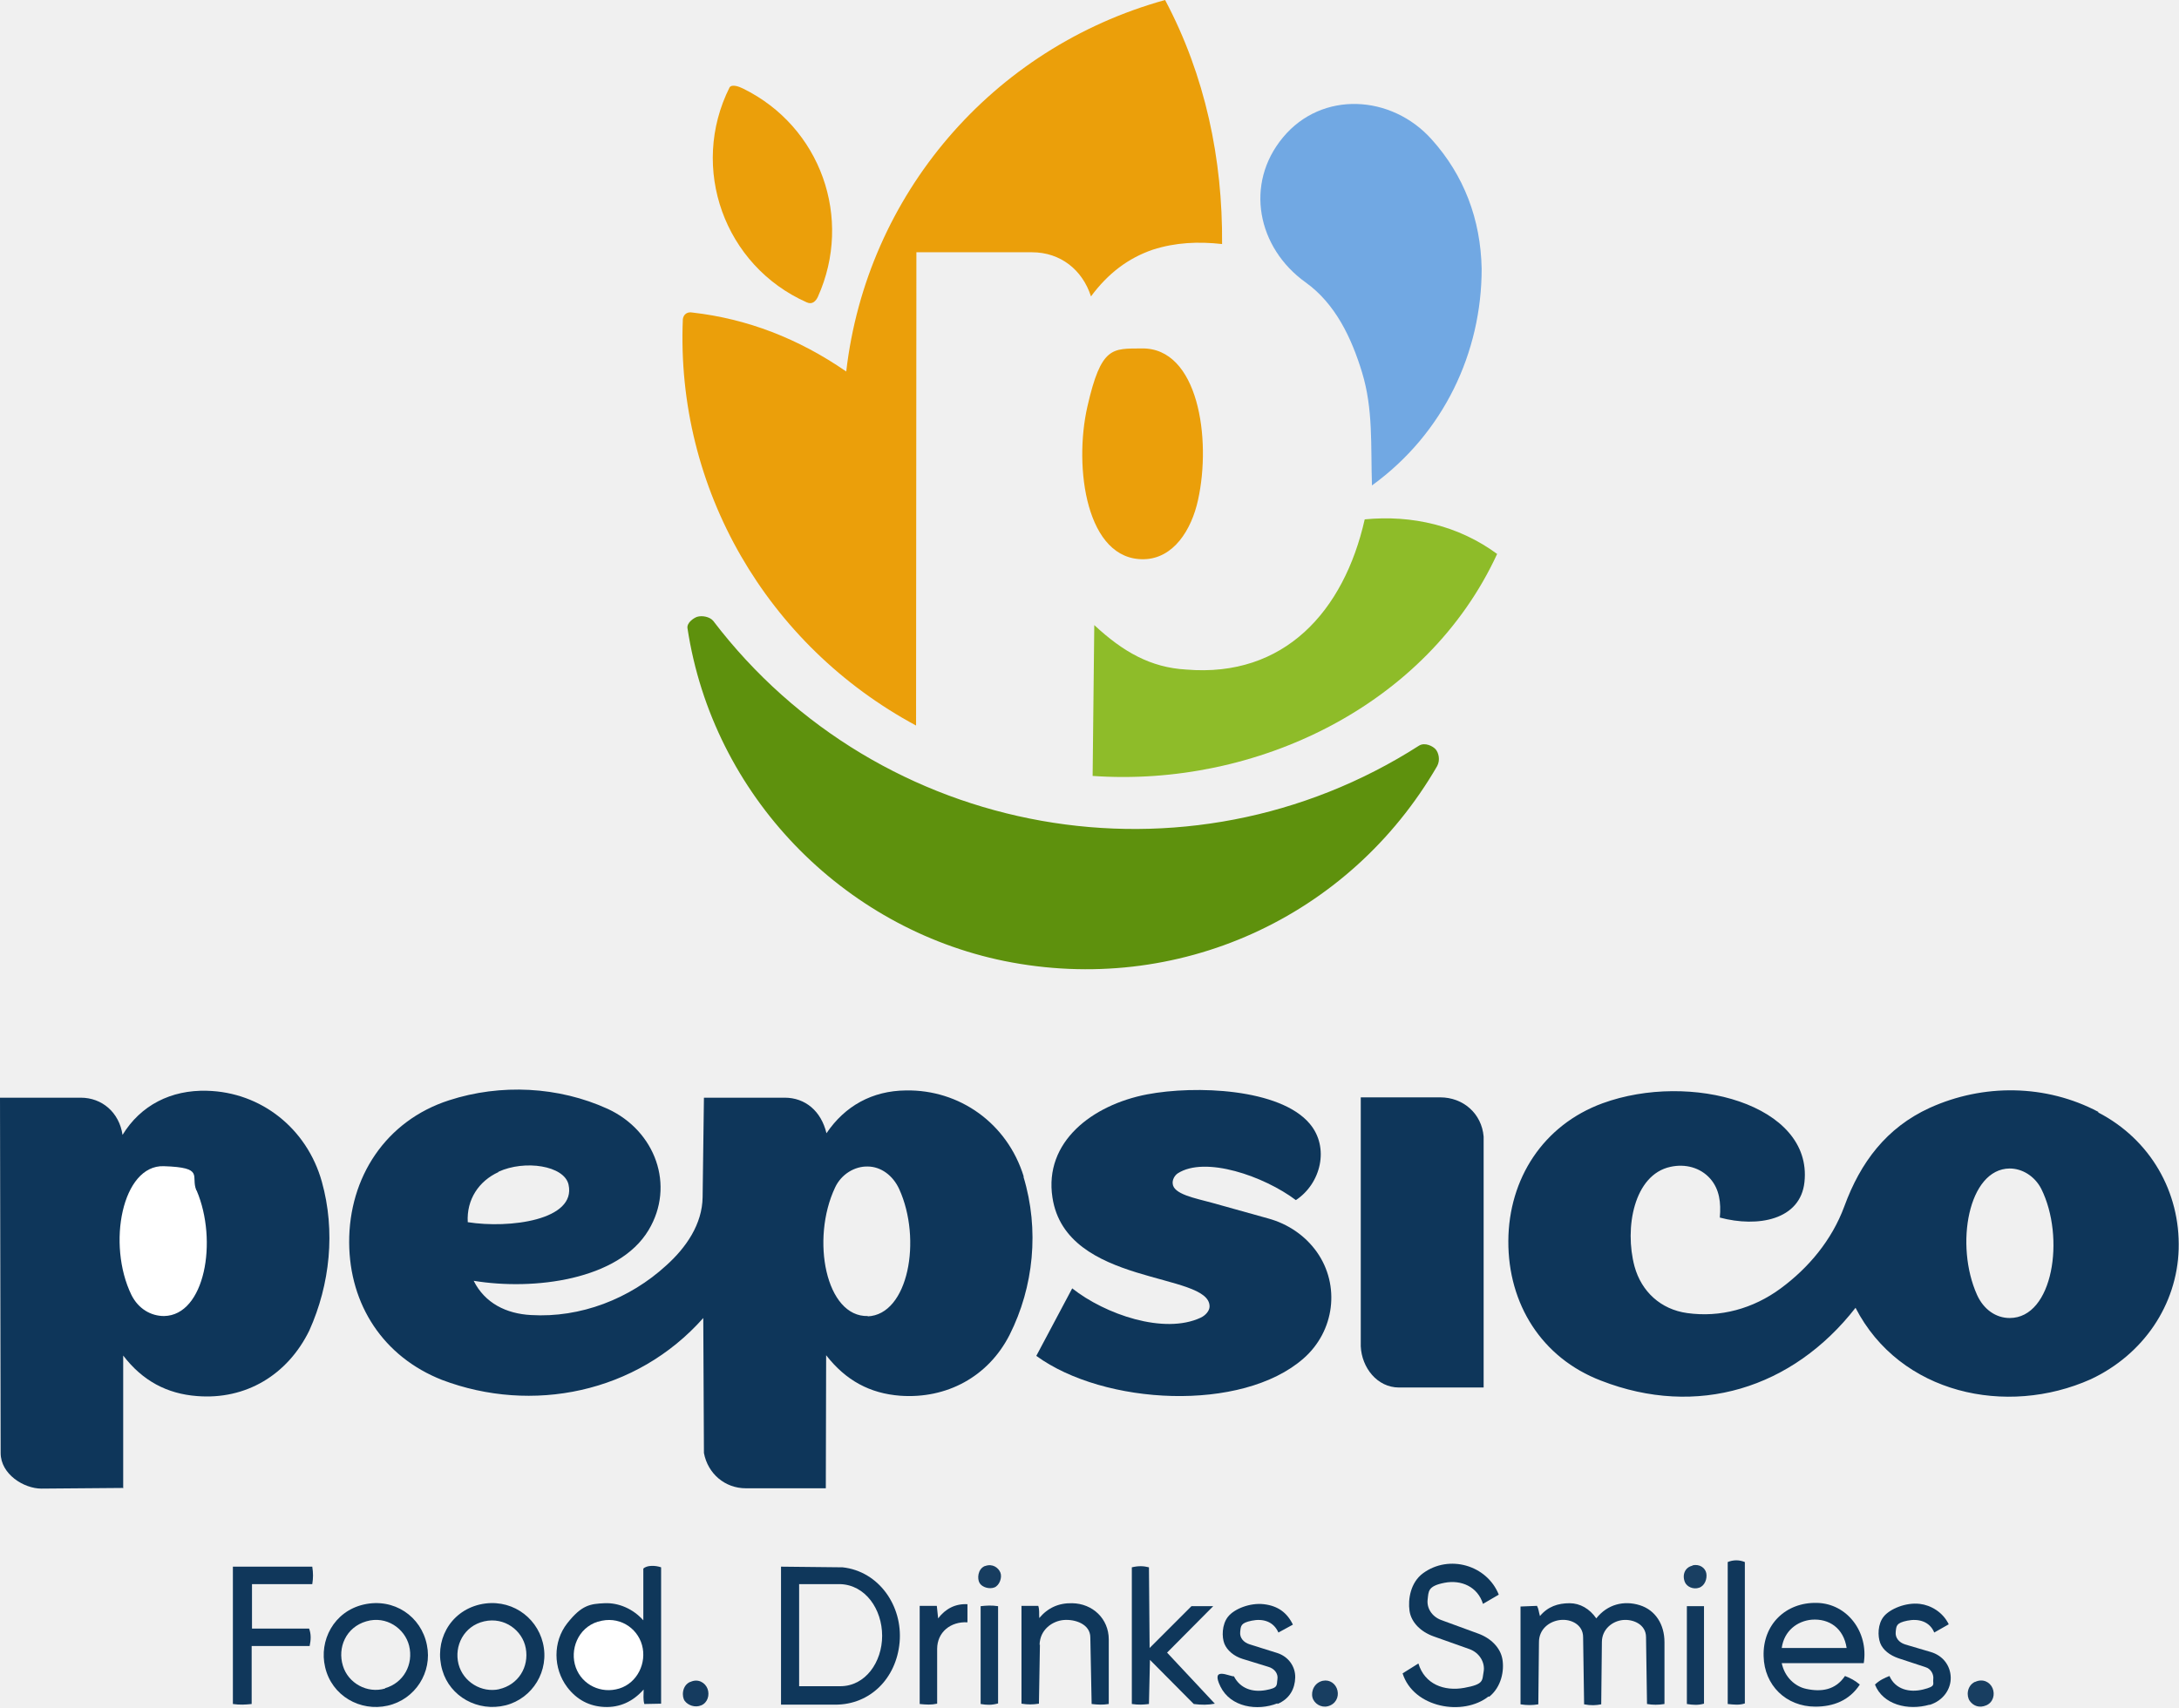
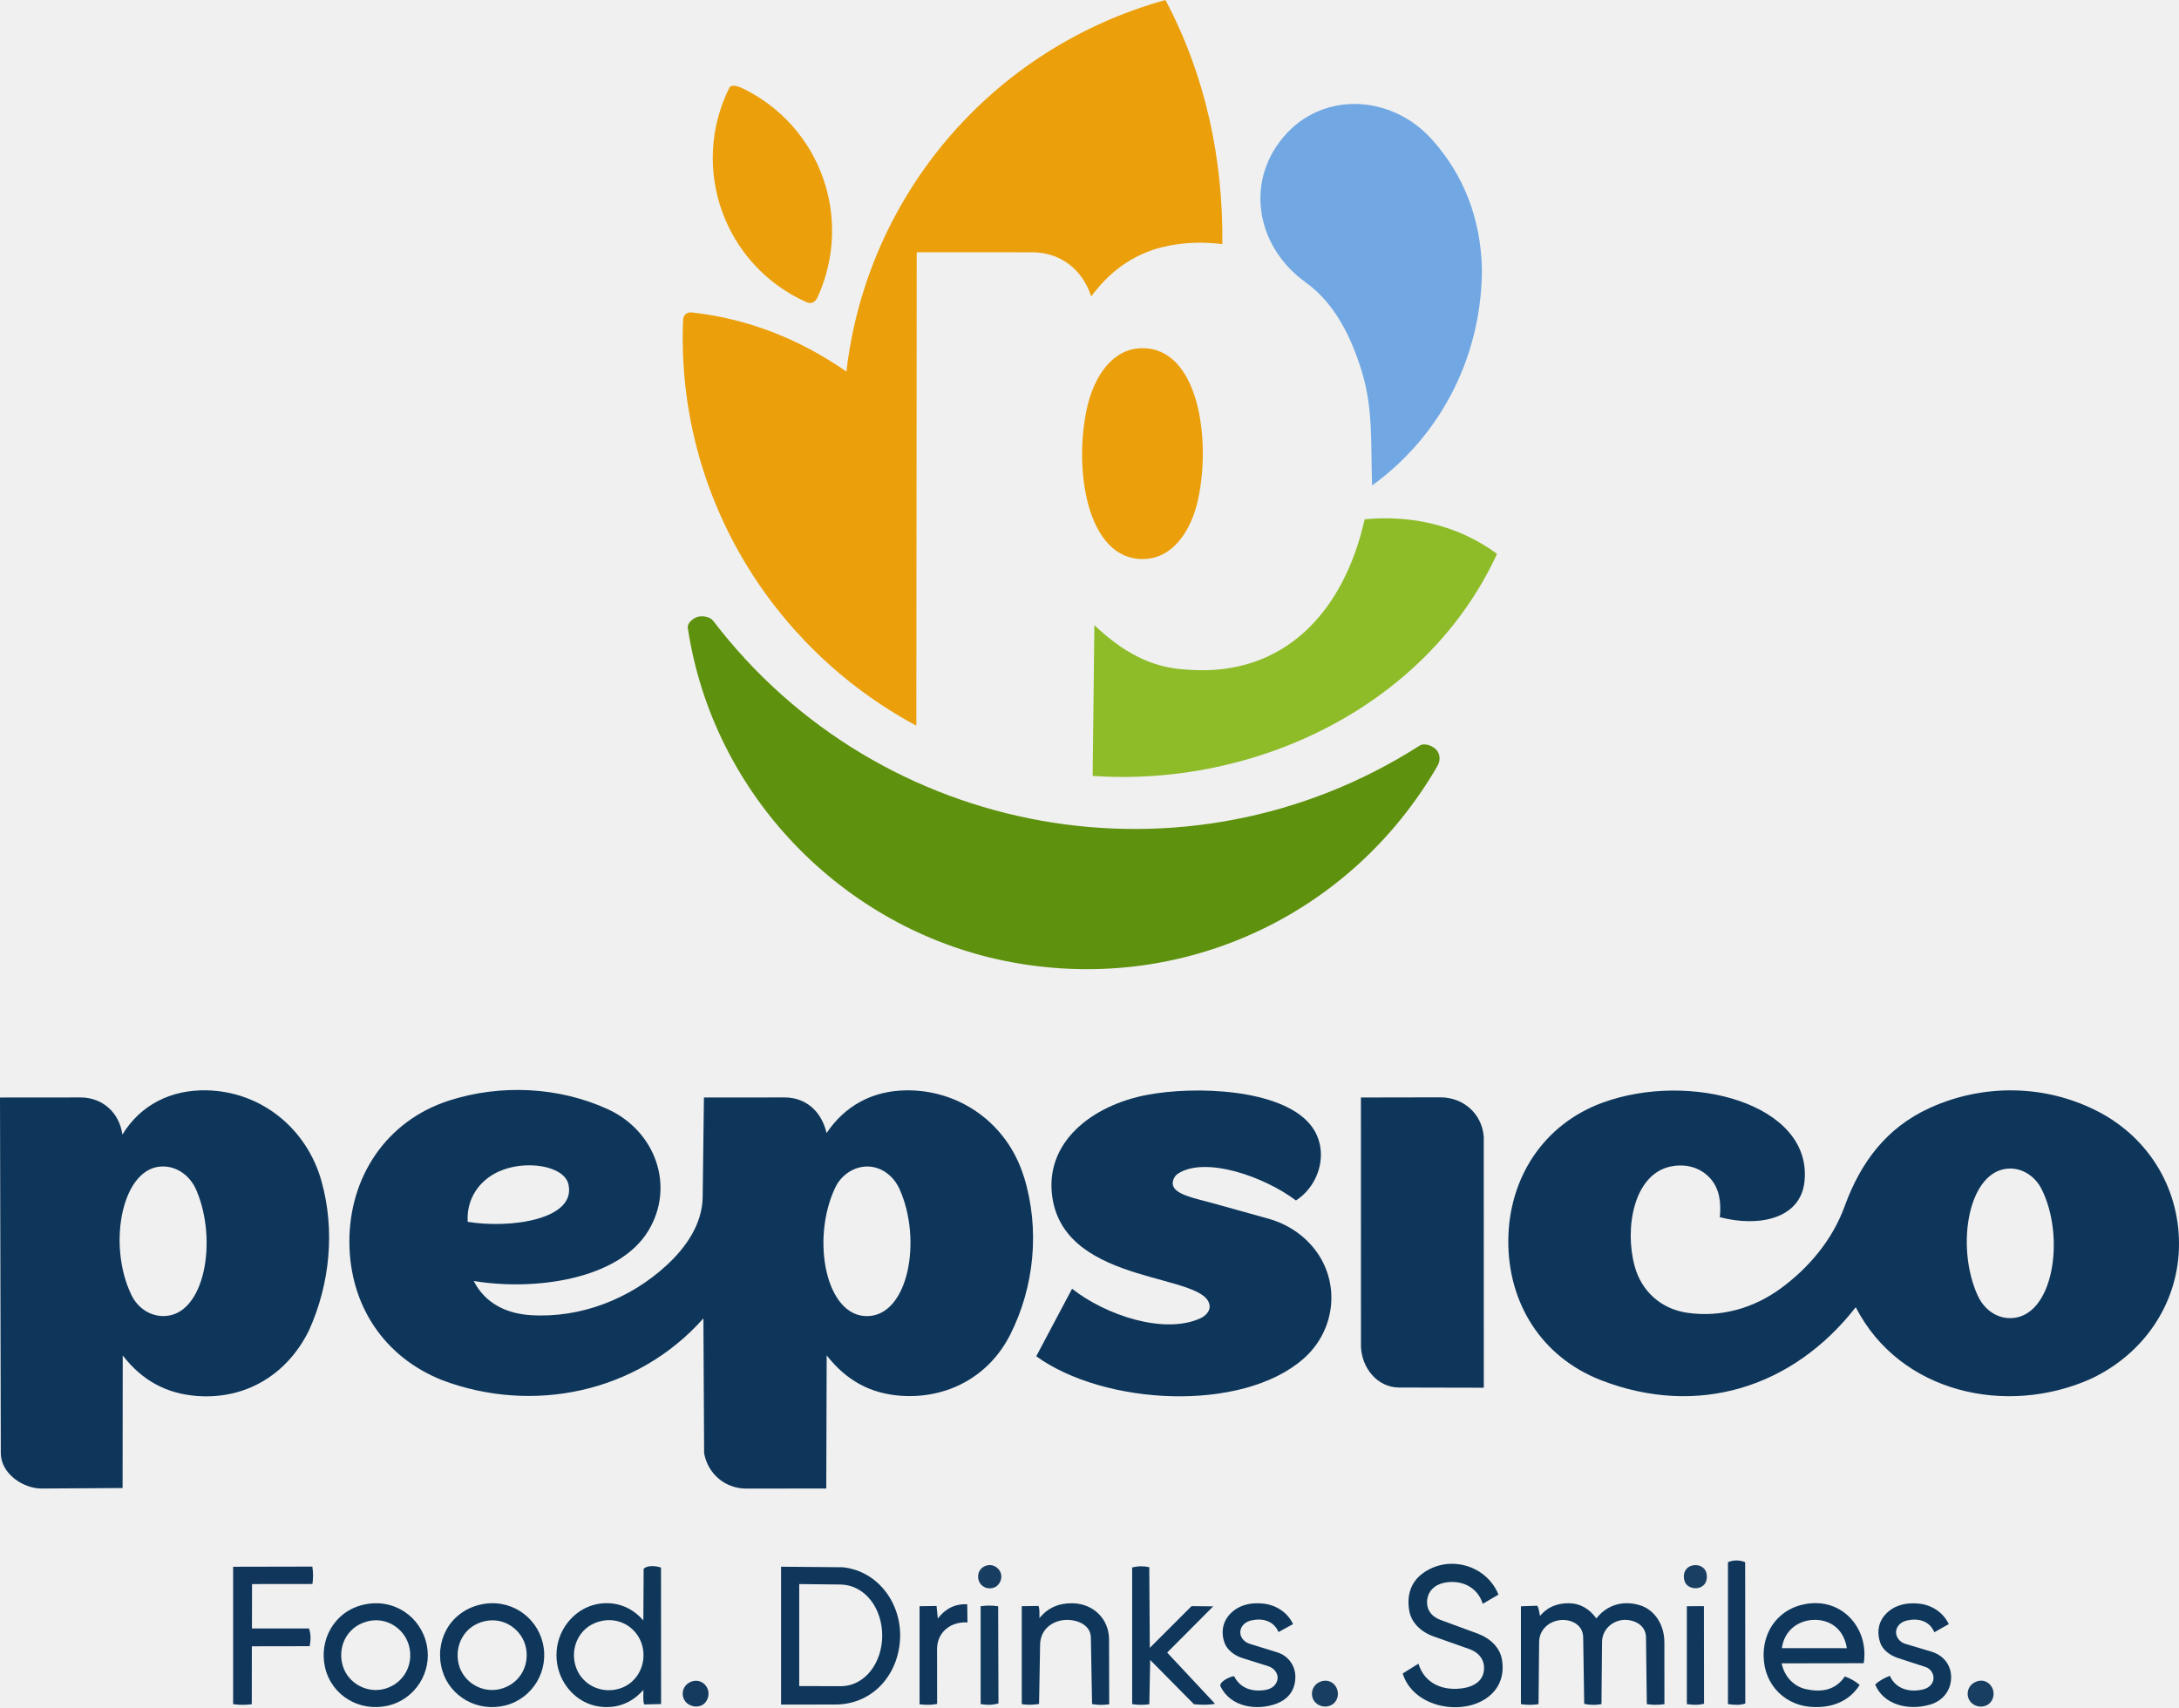
- <svg xmlns="http://www.w3.org/2000/svg" id="Camada_1" version="1.1" viewBox="0 0 661.5 518.4">
+ <svg xmlns="http://www.w3.org/2000/svg" id="Camada_1" data-name="Camada 1" viewBox="0 0 915.17 717.18">
  <defs>
    <style>
-       .st0 {
+       .cls-1 {
        fill: #8ebc29;
      }

-       .st1 {
+       .cls-2 {
        fill: #183e61;
      }

-       .st2 {
+       .cls-3 {
        fill: #11395c;
      }

-       .st3 {
+       .cls-4 {
        fill: #193f62;
      }

-       .st4 {
-         fill: #fff;
-       }
- 
-       .st5 {
+       .cls-5 {
        fill: #0f375a;
      }

-       .st6 {
+       .cls-6 {
        fill: #0e365a;
      }

-       .st7 {
+       .cls-7 {
        fill: #10375b;
      }

-       .st8 {
+       .cls-8 {
        fill: #71a8e3;
      }

-       .st9 {
+       .cls-9 {
        fill: #173d60;
      }

-       .st10 {
+       .cls-10 {
        fill: #0f375b;
      }

-       .st11 {
+       .cls-11 {
        fill: #11385c;
      }

-       .st12 {
+       .cls-12 {
        fill: #eb9f0a;
      }

-       .st13 {
+       .cls-13 {
        fill: #153b5f;
      }

-       .st14 {
+       .cls-14 {
        fill: #5e910d;
      }
    </style>
  </defs>
-   <path class="st12" d="M313.3,76.6h-35.1s-.1,143.7-.1,143.7c-45.2-24.3-73-71.9-70.8-123.4.2-1.5,1.4-2.3,2.9-2,16.7,1.9,32.2,7.9,46.7,17.9,6.2-53.6,44.2-98.2,96.8-112.8,12.2,23,17.5,48.3,17.3,74.1-7.2-.8-14.1-.5-21,1.7-7.6,2.6-13.7,7.3-18.8,14.2-2.6-8.1-9.3-13.4-17.9-13.4Z" />
-   <path class="st14" d="M430.8,226.4c1.8-1.1,4.3.2,5.1,1.2s1.4,3.1.4,5c-26.7,46.1-78.9,69.8-131.4,59.2-49-10-88.5-50.2-96.2-101.1-.2-1.6,1.8-3,2.9-3.4,1.6-.5,3.9,0,4.9,1.2,50.5,66.3,143.9,83,214.3,37.9Z" />
-   <path class="st6" d="M37.2,451.8l-24.6.2c-5.4,0-12.4-4.4-12.4-10.8l-.2-107.9h24.5c6.5,0,11.7,4.5,12.7,11.3,5.5-9,14.7-13.7,25.6-13.4,16.5.4,30.4,11.5,34.9,27.6,4.2,15,2.5,31.2-3.8,45.2-6.6,13.5-19.3,21.1-34.1,19.9-9.1-.7-16.5-4.6-22.4-12.3v40.3Z" />
-   <path class="st6" d="M395.7,412.5c-18.7,16.4-60.5,14.2-81.1-.8l10.9-20.5c10,7.9,27.9,14.1,39,8.9,1.5-.7,2.7-2.1,2.7-3.4.1-10.6-43.6-6-47.7-33.1-2.6-16.9,12.1-28.1,28.7-31.3,14.7-2.8,40.4-1.8,49.4,8.9,6.1,7.2,3.4,18.2-4.2,23.2-9.7-7.3-27.6-13.5-35.9-8.1-1,.7-1.6,2-1.5,3,.1,3.3,6.8,4.5,11.9,5.9l17.2,4.8c5.8,1.6,11.1,5.1,14.7,10.2,7.1,10.1,5.4,24-4.1,32.3Z" />
-   <path class="st8" d="M416.5,147.4c-.4-12.2.4-23.1-3-34.3-3.2-10.5-8.1-20.9-17.2-27.4-14.5-10.4-18.6-29.8-6.8-44,11.8-14.2,32.9-13,45.1.6,9.8,10.9,14.9,24.2,15.2,39.3,0,25.4-11.5,50-33.3,65.8Z" />
-   <path class="st0" d="M332.2,189.8c8.7,8.1,17.1,12.9,27.9,13.5,29.8,2.5,47.9-17.7,54.2-45.6,14.4-1.4,28.5,1.9,40.2,10.5-21.3,46.2-73.3,70.9-122.8,67.4l.5-45.8Z" />
-   <path class="st6" d="M450.4,421.3h-25.7c-6.6,0-11.3-6-11.6-12.5v-75.6s24.1,0,24.1,0c7,0,12.6,4.9,13.2,11.9v76.2Z" />
-   <path class="st12" d="M363.7,151.8c-2,9.2-7.5,17.8-16.4,18-17.5.4-21.4-27.8-17.2-46.3s7.6-17.6,16.5-17.7c17.2-.3,21.2,27.5,17.1,46Z" />
-   <path class="st12" d="M225.6,26.9c23.6,11.6,33.4,39.4,22.7,63.2-.6,1.3-1.7,2.5-3.4,1.7-25-11.1-35.7-40.8-23.4-65.3.8-1,2.9-.2,4.1.4Z" />
-   <path class="st10" d="M480.9,517.3l-.3-20.2c0-3.8-3.7-5.6-7-5.2s-6.4,2.8-6.4,6.7l-.2,18.9c-1.8.3-3.5.3-5.4,0v-29.7s5-.2,5-.2c.5.9.5,1.7.9,3.1,2.4-2.9,5.5-3.9,9-3.9,3.2,0,6.1,1.7,8.1,4.6,3.4-4.3,8.4-5.5,13.2-4s7.5,5.9,7.5,11.2v18.8c-1.8.3-3.6.3-5.3,0l-.3-20.3c0-3.8-3.8-5.5-7-5.2s-6.4,2.8-6.4,6.7l-.2,18.9c-1.6.3-3.1.4-5.2,0Z" />
-   <path class="st5" d="M195.3,513.1c-3.2,3.6-7.2,5.4-11.8,5.2s-8.4-2.2-11.3-6c-4.3-5.7-4.4-13.8,0-19.4s7-5.9,11.3-6.1,8.7,1.7,11.8,5.2v-15.7c1.1-1.1,3.7-1,5.4-.4v41.4s-5.1.1-5.1.1c-.4-1.5-.2-2.6-.2-4.4Z" />
-   <path class="st5" d="M451.9,515.1c-7.7,6.1-22.8,3.5-26.1-7l4.8-3c1.9,6.3,7.8,8.5,13.9,7.4s5.4-2.2,5.9-4.9-1.2-5.8-4.4-6.9l-10.7-3.8c-4-1.4-6.9-4.3-7.4-7.8s.3-8.6,4.1-11.4c7.9-5.8,19.4-2.5,23,6.5l-4.8,2.8c-1.6-5.2-6.6-7.4-11.7-6.4s-4.8,2.6-5.1,5.1,1.2,5.1,4.1,6.2l11.2,4.1c3.9,1.4,6.8,4.3,7.4,7.8s-.3,8.4-4,11.4Z" />
-   <path class="st7" d="M93.8,494.4c.7,1.8.6,3.5.2,5.4h-17.6s0,17.6,0,17.6c-1.9.2-3.6.3-5.7,0v-41.7s24.1,0,24.1,0c.3,2,.3,3.4,0,5.3h-18.3s0,13.5,0,13.5h17.3Z" />
-   <path class="st10" d="M354.3,501.8l14.5,15.5c-2,.4-4.1.4-6.4.1l-13.3-13.4-.3,13.4c-1.7.2-3.1.3-5.2,0v-41.5c2.1-.5,3.6-.4,5.2,0l.2,24.5,12.7-12.7h6.6c0,0-14,14.1-14,14.1Z" />
-   <path class="st10" d="M315.7,499.4l-.3,17.9c-1.9.3-3.4.3-5.3,0v-29.7s5.1,0,5.1,0c.4,1.3.2,2.2.3,3.7,2.6-3.1,5.9-4.6,10-4.5,6.2.1,11.1,4.7,11.1,11v19.6c-1.9.3-3.4.2-5.2,0l-.4-20.2c0-4.1-4.7-5.6-8.1-5.3s-7.2,2.9-7.3,7.5Z" />
-   <path class="st10" d="M387.8,517.2c-6.1,2.4-14.2,1.2-17.3-5.1s2.8-3,4.1-3.1c1.9,3.7,5.6,4.9,9.6,4.2s3.3-1.5,3.6-3.3-1-3.3-2.8-3.8l-7.8-2.4c-2.6-.8-4.7-2.6-5.5-4.6s-.8-5.8,1.1-8.2,6.7-4.3,10.9-3.8,7,2.5,8.8,6.2l-4.4,2.4c-1.5-3.4-4.7-4.3-8.1-3.6s-3.3,1.6-3.5,3.4,1,3.2,2.9,3.8l8.3,2.6c3.5,1.1,5.6,4.2,5.5,7.5s-1.6,6.4-5.4,8Z" />
-   <path class="st10" d="M585.8,517.6c-6.6,1.9-14.2,0-16.6-6.1,1.5-1.4,2.9-2,4.4-2.6,1.8,4.1,6.1,5.1,10.2,4.1s2.9-1.6,3.1-3.1-.7-3.2-2.4-3.7l-8.2-2.7c-2.6-.9-4.7-2.5-5.5-4.6s-.8-5.8,1.1-8.1,6.7-4.3,10.9-3.8c3.4.4,7,2.5,8.8,6.2l-4.4,2.5c-1.4-3.4-4.8-4.3-8.2-3.6s-3.3,1.6-3.5,3.4,1,3.2,2.8,3.8l7.8,2.3c3.8,1.1,6,4.2,6.1,7.7s-2.2,7.1-6.5,8.4Z" />
-   <path class="st7" d="M529.8,517.2c-1.8.6-3.3.4-5.3.2v-43.1c1.7-.7,3.5-.7,5.2,0v42.9Z" />
-   <path class="st7" d="M284.5,517.3c-1.8.4-3.3.3-5.3.1v-29.8s5.2,0,5.2,0l.4,3.8c2.2-2.9,5.2-4.5,8.9-4.3v5.5c-5-.3-9.2,2.9-9.2,8.1v16.6Z" />
-   <path class="st2" d="M303.1,517.2c-2.1.6-3.6.5-5.4.2v-29.7c1.8-.2,3.3-.3,5.3,0v29.5Z" />
-   <path class="st11" d="M517.3,517.3c-1.8.5-3.3.4-5.2.1v-29.7s5.2,0,5.2,0v29.6Z" />
-   <path class="st1" d="M400.8,510.6c2.1-.9,4.2.1,5,2s.2,4.2-1.9,5.2-4.3,0-5.2-1.7-.2-4.5,2.1-5.5Z" />
-   <path class="st1" d="M599.6,510.7c2.3-1.1,4.5,0,5.3,1.9s.2,4.3-1.9,5.2-3.9.2-5-1.3-.9-4.6,1.5-5.8Z" />
-   <path class="st13" d="M209.6,510.7c2.3-1.1,4.5.2,5.2,2.1s0,4.2-1.9,5-4,0-5-1.3-.9-4.7,1.6-5.8Z" />
-   <path class="st9" d="M299.1,475.5c2.2-.8,4,.5,4.6,2s-.3,3.9-1.8,4.5-3.7,0-4.5-1.3-.6-4.3,1.6-5.2Z" />
-   <path class="st3" d="M513.8,475.3c2.2-.5,3.9.8,4.2,2.4s-.4,3.8-2.2,4.4-3.7-.3-4.3-1.7c-.9-2.2,0-4.5,2.3-5Z" />
-   <path class="st6" d="M310.8,357.3c-5-16.3-19.6-26.5-35.8-26.2-10.2.1-18.5,4.7-24.1,13-1.6-6.7-6.4-10.8-12.7-10.8h-24.5s-.4,30.2-.4,30.2c-.1,8.2-5,15.3-11,20.7-11.1,10.2-26.1,16-41.1,15.1-7.5-.4-14-3.6-17.4-10.4,18.2,3,44-.2,53.1-15.4,8.1-13.5,2.1-30.1-12.4-36.8-14.9-6.8-32.5-7.7-48.2-2.6-19.2,6.2-30.4,23.4-30.3,43.2.1,18.9,10.4,34.7,28.2,41.7,27.2,10.3,59,4.1,79.3-18.8l.2,41c1.2,6.3,6.4,10.7,12.7,10.7h24.3s.1-40.4.1-40.4c6,7.7,13.3,11.6,22.5,12.3,14,1,26.7-5.7,33.2-18.5,7.3-14.5,9.1-31.9,4.2-48ZM151.3,355.8c8-3.7,20-1.9,21.3,3.9,2.4,10.8-18,13.4-30.6,11.4-.4-6.9,3.4-12.5,9.3-15.2ZM263.5,399.6c-12.8.4-17.4-23.3-10-39,1.9-4.1,6-6.5,9.9-6.4,4,0,7.7,2.7,9.6,6.9,6.9,15.2,2.8,38.1-9.6,38.6Z" />
-   <path class="st6" d="M637,337.6c-15.9-8.4-34.9-8.6-51.2-1.2-13.1,6-21,16.5-25.9,29.9-3.8,10.3-10.9,18.7-19.3,24.9-8.4,6.2-18.4,8.9-28.4,7.5-8-1.1-13.9-6.5-16-14.2-3.1-11.6-.2-27.8,10.9-30.2,4.5-1,9.1.2,12.1,3.6,2.8,3.2,3.3,7.3,2.9,11.8,11.6,3.1,24.5.7,25.7-10.8,2.5-23.6-34.7-33.6-61.3-23.9-18,6.6-28.5,22.9-28.6,41.8-.1,19.1,10.1,35.5,28.1,42.4,29.2,11.4,58.2,2.4,77.3-22.1,13.5,26.2,45.9,33.1,71.4,21.7,16-7.5,26.2-22.6,26.7-39.5.5-17.4-8.6-33.3-24.4-41.5ZM610.1,400.2c-4.2,0-7.9-2.6-9.9-7-6.8-15.1-2.7-38.3,9.9-38.4,3.8,0,7.6,2.3,9.6,6.2,7.3,14.7,3.6,39.2-9.6,39.2Z" />
-   <path class="st4" d="M59.7,361.5c6.5,15.3,2.5,37.9-9.9,38.1-4,0-7.8-2.2-9.9-6.4-7.5-15.4-2.8-39.5,9.8-39.1s8.1,3,9.9,7.3Z" />
-   <path class="st10" d="M255.8,475.9l-18.7-.2v41.9s16.5,0,16.5,0c10.6,0,18.5-8,19.5-18.9,1-11.1-6.3-21.6-17.3-22.8ZM255.1,512h-12.5s0-31,0-31h12.4c7.7.2,12.8,7.6,12.8,15.7,0,8-5.1,15.3-12.7,15.3Z" />
-   <path class="st4" d="M181.6,492.4c6.1-1.9,11.8,1.7,13.3,7.1s-1.4,11.5-6.9,13.2-11.3-1.1-13.2-6.4.6-12,6.7-13.9Z" />
-   <path class="st10" d="M551.5,486.7c-9.3-.2-16.4,6.5-16.1,16.2.2,8.8,6.8,15.3,15.7,15.3,5.4,0,10.3-1.8,13.5-6.7-1.4-1.2-2.9-2-4.5-2.6-2.9,4.3-7.2,4.9-11.8,3.9-3.3-.7-6.5-3.5-7.4-7.8h24.9c1.5-9.4-5-18.1-14.2-18.3ZM540.9,500.4c.7-5.2,4.7-8.2,9.1-8.6,5.3-.4,9.7,2.6,10.6,8.6h-19.7Z" />
-   <path class="st10" d="M164.8,498.8c-2-8.1-10.1-13.7-19.2-11.6-9.2,2.2-13.9,11.3-11.3,20,2.3,7.9,10.7,12.7,19.2,10.6,8.2-2.1,13.4-10.5,11.3-19ZM151.6,512.9c-5.4,1.2-11-2.2-12.4-7.6-1.4-5.5,1.6-11.6,7.8-13,6.2-1.4,11.6,2.8,12.6,8.1,1.1,5.8-2.3,11.2-8.1,12.5Z" />
-   <path class="st10" d="M129.6,499.5c-1.7-8.7-10-14.4-19.2-12.3-9.1,2.1-13.6,11-11.7,19,2,8.7,10.6,13.6,19,11.7,8.4-1.9,13.6-10.2,11.9-18.4ZM116.9,512.7c-5.4,1.6-11.2-1.6-12.8-6.9-1.7-5.5.9-11.7,7.1-13.5,6.1-1.8,11.7,2.2,13,7.4,1.4,5.7-1.7,11.3-7.3,12.9Z" />
+   <path class="cls-12" d="M433.51,105.98l-48.5-.02-.15,198.88c-62.51-33.6-101.01-99.54-97.95-170.75.29-2.13,1.87-3.12,3.96-2.8,23.15,2.63,44.55,10.91,64.62,24.79C364.12,81.87,416.72,20.22,489.48,0c16.84,31.76,24.27,66.81,23.9,102.52-10.01-1.17-19.56-.63-29.05,2.39-10.54,3.6-18.98,10.06-26.03,19.63-3.59-11.2-12.81-18.56-24.79-18.57Z" />
+   <path class="cls-14" d="M596.09,313.3c2.42-1.55,5.95.31,7.12,1.61,1.53,1.69,1.98,4.31.5,6.87-36.87,63.73-109.09,96.63-181.75,81.85-67.79-13.8-122.49-69.49-133.08-139.81-.33-2.22,2.43-4.17,3.95-4.64,2.23-.69,5.38-.12,6.72,1.63,69.93,91.66,199.09,114.77,296.54,52.5Z" />
+   <path class="cls-6" d="M547.43,570.79c-25.92,22.72-83.66,19.58-112.21-1.05l15.05-28.37c13.86,10.98,38.65,19.48,54.03,12.35,2.07-.96,3.73-2.89,3.75-4.68.16-14.67-60.28-8.27-66.04-45.86-3.57-23.32,16.68-38.9,39.77-43.25,20.35-3.83,55.9-2.54,68.37,12.3,8.38,9.98,4.72,25.21-5.86,32.06-13.37-10.11-38.24-18.74-49.63-11.21-1.42.94-2.17,2.81-2.13,4.11.15,4.58,9.46,6.19,16.42,8.13l23.81,6.63c8.04,2.24,15.4,7.11,20.37,14.14,9.84,13.95,7.46,33.16-5.69,44.69Z" />
+   <path class="cls-8" d="M576.28,203.94c-.6-16.87.49-31.92-4.19-47.42-4.39-14.5-11.22-28.93-23.76-37.93-20.13-14.44-25.79-41.29-9.41-60.89s45.45-18.03,62.39.78c13.54,15.03,20.58,33.48,21.09,54.36.03,35.08-15.89,69.17-46.12,91.1Z" />
+   <path class="cls-1" d="M459.63,262.62c11.97,11.26,23.64,17.84,38.55,18.65,41.25,3.43,66.32-24.51,74.97-63.14,19.91-1.87,39.4,2.59,55.6,14.53-29.47,63.94-101.37,98.08-169.84,93.28l.72-63.32Z" />
+   <path class="cls-6" d="M623.19,582.95l-35.59-.08c-9.12-.02-15.7-8.24-16-17.22l-.02-104.62,33.33-.06c9.63-.02,17.45,6.75,18.26,16.5l.02,105.49Z" />
+   <path class="cls-12" d="M503.15,209.98c-2.81,12.79-10.44,24.57-22.75,24.85-24.17.56-29.65-38.53-23.73-64.03,2.95-12.73,10.55-24.3,22.76-24.53,23.86-.45,29.35,38.03,23.72,63.71Z" />
+   <path class="cls-12" d="M312.11,37.21c32.7,16.05,46.18,54.52,31.38,87.41-.82,1.83-2.32,3.39-4.66,2.36-34.65-15.4-49.38-56.39-32.42-90.3,1.1-1.42,3.97-.31,5.7.54Z" />
+   <path class="cls-10" d="M665.36,715.75l-.43-27.97c-.08-5.27-5.08-7.69-9.65-7.21s-8.8,3.88-8.85,9.22l-.25,26.09c-2.49.37-4.87.37-7.4,0v-41.12s6.85-.24,6.85-.24c.76,1.2.7,2.32,1.18,4.32,3.32-4.02,7.54-5.44,12.41-5.35,4.49.09,8.43,2.42,11.23,6.37,4.75-6.02,11.59-7.57,18.26-5.55,6.24,1.89,10.31,8.2,10.32,15.54l.02,26.03c-2.52.36-4.94.37-7.39-.01l-.35-28.11c-.06-5.22-5.2-7.59-9.62-7.25s-8.79,3.93-8.84,9.26l-.24,26.09c-2.15.37-4.25.53-7.24-.12Z" />
+   <path class="cls-5" d="M625.24,712.68c-10.59,8.44-31.6,4.87-36.12-9.68l6.63-4.13c2.6,8.67,10.8,11.72,19.27,10.21,4.23-.76,7.48-3.01,8.13-6.78.78-4.48-1.6-7.99-6.09-9.58l-14.87-5.26c-5.57-1.97-9.48-5.95-10.31-10.82-1.06-6.27.45-11.88,5.66-15.71,10.91-8.02,26.81-3.48,31.81,8.93l-6.6,3.86c-2.25-7.18-9.13-10.28-16.25-8.82-4.06.83-6.65,3.53-7.08,7.09-.48,3.99,1.66,7.07,5.63,8.53l15.45,5.67c5.39,1.98,9.39,5.88,10.27,10.75,1.08,5.97-.43,11.67-5.52,15.73Z" />
+   <path class="cls-7" d="M129.76,684.06c.9,2.47.77,4.9.31,7.47l-24.29.04-.03,24.34c-2.68.33-4.98.37-7.84-.04v-57.71s33.28-.07,33.28-.07c.39,2.74.37,4.7.04,7.31l-25.37.03-.04,18.65h23.95Z" />
+   <path class="cls-10" d="M490.22,694.22l20.1,21.51c-2.82.52-5.66.5-8.88.17l-18.37-18.6-.36,18.61c-2.34.31-4.34.38-7.21-.04v-57.41c2.84-.69,4.94-.6,7.19-.11l.22,33.87,17.54-17.52,9.09.09-19.33,19.42Z" />
+   <path class="cls-10" d="M436.84,690.97l-.44,24.83c-2.69.41-4.77.44-7.26.08v-41.16s7.04-.1,7.04-.1c.56,1.83.31,3.03.39,5.11,3.53-4.35,8.15-6.33,13.88-6.24,8.62.14,15.33,6.44,15.35,15.26l.06,27.18c-2.74.38-4.78.32-7.2-.09l-.5-27.94c-.1-5.68-6.45-7.8-11.2-7.36-5.18.48-10.02,3.99-10.13,10.43Z" />
+   <path class="cls-10" d="M536.52,715.51c-8.45,3.36-19.64,1.67-23.89-7.04-.89-1.82,3.86-4.22,5.67-4.35,2.6,5.15,7.71,6.75,13.31,5.76,2.65-.47,4.61-2.11,4.96-4.62.3-2.14-1.32-4.51-3.89-5.32l-10.79-3.39c-3.63-1.14-6.54-3.57-7.57-6.38-1.42-3.86-1.06-8.03,1.54-11.29,3.62-4.54,9.23-5.92,15.07-5.21,4.74.57,9.73,3.43,12.15,8.57l-6.1,3.35c-2.02-4.66-6.53-5.91-11.23-4.94-2.61.54-4.58,2.25-4.82,4.65-.22,2.24,1.41,4.45,3.97,5.24l11.48,3.55c4.87,1.51,7.69,5.8,7.67,10.37-.02,4.61-2.16,8.89-7.53,11.03Z" />
+   <path class="cls-10" d="M810.54,716.09c-9.17,2.67-19.58-.04-22.97-8.48,2.12-1.92,4.02-2.73,6.14-3.65,2.51,5.65,8.42,7.1,14.07,5.71,2.35-.58,4.02-2.26,4.26-4.29s-1.01-4.37-3.34-5.12l-11.39-3.7c-3.65-1.18-6.55-3.5-7.58-6.38-1.38-3.83-1.08-8,1.52-11.27,3.6-4.54,9.24-5.91,15.06-5.23,4.77.56,9.74,3.45,12.17,8.57l-6.07,3.42c-1.99-4.75-6.58-5.96-11.28-4.99-2.61.54-4.56,2.25-4.78,4.65-.19,2.2,1.39,4.48,3.93,5.23l10.82,3.23c5.27,1.57,8.34,5.74,8.37,10.71.03,5.13-3.02,9.88-8.93,11.6Z" />
+   <path class="cls-7" d="M733.01,715.63c-2.52.77-4.63.59-7.27.22v-59.61c2.36-.98,4.88-.97,7.22,0l.05,59.4Z" />
+   <path class="cls-7" d="M393.59,715.78c-2.56.49-4.59.45-7.38.17v-41.22s7.14-.1,7.14-.1l.53,5.27c3.1-4.06,7.18-6.25,12.35-5.98l.11,7.63c-6.99-.46-12.78,4.06-12.78,11.21l.03,23.02Z" />
+   <path class="cls-3" d="M419.35,715.56c-2.91.83-4.95.66-7.48.3v-41.13c2.51-.33,4.53-.36,7.36.02l.12,40.82Z" />
+   <path class="cls-11" d="M715.69,715.69c-2.48.66-4.6.52-7.22.17v-41.13s7.17-.02,7.17-.02l.05,40.98Z" />
+   <path class="cls-2" d="M554.5,706.45c2.95-1.2,5.83.16,6.95,2.81s.22,5.86-2.58,7.14c-2.67,1.22-5.97.09-7.26-2.39-1.43-2.77-.23-6.29,2.88-7.55Z" />
+   <path class="cls-2" d="M829.53,706.63c3.22-1.57,6.18.04,7.3,2.61s.24,5.9-2.58,7.18c-2.38,1.08-5.37.3-6.86-1.8-1.73-2.44-1.23-6.35,2.14-7.99Z" />
+   <path class="cls-13" d="M289.96,706.59c3.22-1.46,6.18.25,7.24,2.84,1.02,2.5-.07,5.85-2.57,6.98s-5.53.1-6.88-1.78c-1.86-2.59-1.18-6.5,2.2-8.04Z" />
+   <path class="cls-9" d="M413.84,657.82c3.02-1.16,5.54.67,6.38,2.73,1.01,2.47-.39,5.36-2.44,6.24-2.57,1.11-5.1,0-6.21-1.77-1.49-2.38-.87-5.99,2.27-7.19Z" />
+   <path class="cls-4" d="M710.85,657.61c3.04-.67,5.4,1.09,5.86,3.28.62,2.92-.52,5.32-3.06,6.07-2.46.72-5.18-.37-5.99-2.39-1.21-3.02-.01-6.25,3.19-6.96Z" />
+   <path class="cls-6" d="M430.02,494.33c-6.92-22.5-27.1-36.63-49.56-36.3-14.13.21-25.59,6.47-33.3,17.94-2.17-9.31-8.88-14.96-17.62-14.96l-33.89.02-.53,41.81c-.14,11.29-6.93,21.11-15.17,28.7-15.39,14.17-36.08,22.2-56.89,20.94-10.31-.62-19.35-4.96-24.09-14.37,25.13,4.19,60.91-.33,73.45-21.29,11.14-18.63,2.85-41.7-17.14-50.87-20.56-9.43-45-10.58-66.63-3.64-26.6,8.54-42.12,32.43-41.91,59.76.21,26.17,14.45,47.98,39,57.71,37.61,14.2,81.68,5.61,109.69-25.96l.3,56.67c1.6,8.69,8.86,14.83,17.64,14.83l33.66-.03.17-55.93c8.32,10.64,18.47,16.07,31.13,16.97,19.32,1.37,36.99-7.93,45.95-25.66,10.11-20.01,12.59-44.19,5.77-66.35ZM209.29,492.22c11.07-5.16,27.7-2.68,29.47,5.34,3.3,14.91-24.93,18.61-42.33,15.7-.58-9.53,4.69-17.24,12.86-21.05ZM364.56,552.87c-17.71.59-24.07-32.19-13.79-53.94,2.68-5.68,8.32-9.03,13.76-8.91,5.53.13,10.68,3.73,13.28,9.51,9.5,21.08,3.85,52.77-13.25,53.34Z" />
+   <path class="cls-6" d="M881.39,467.05c-22.06-11.55-48.32-11.89-70.81-1.67-18.19,8.26-29.09,22.79-35.84,41.35-5.19,14.29-15.14,25.89-26.69,34.4-11.56,8.52-25.41,12.35-39.35,10.35-11.07-1.59-19.3-9.04-22.17-19.65-4.33-16.03-.32-38.53,15.06-41.79,6.26-1.33,12.55.3,16.71,4.96,3.89,4.36,4.63,10.1,4.02,16.31,15.99,4.24,33.9.93,35.56-15.01,3.41-32.64-48.05-46.51-84.77-33.11-24.88,9.08-39.44,31.69-39.63,57.85-.19,26.38,14.02,49.06,38.9,58.73,40.39,15.7,80.51,3.35,107.02-30.64,18.65,36.22,63.53,45.85,98.78,30.08,22.1-10.4,36.23-31.2,36.96-54.72.75-24.13-11.95-46.04-33.75-57.46ZM844.18,553.72c-5.75-.02-10.95-3.67-13.65-9.69-9.37-20.93-3.74-52.99,13.66-53.16,5.24-.05,10.53,3.18,13.27,8.64,10.17,20.31,4.93,54.27-13.28,54.21Z" />
+   <path class="cls-6" d="M135.05,496.25c-6.22-22.32-25.45-37.72-48.22-38.23-15.05-.33-27.84,6.13-35.43,18.61-1.28-9.37-8.5-15.62-17.54-15.62l-33.86.03.34,149.34c.02,8.86,9.61,14.97,17.14,14.92l34.01-.21.06-55.7c8.21,10.66,18.49,16.03,31.02,17.02,20.53,1.61,38.08-8.92,47.22-27.59,8.75-19.37,11.03-41.84,5.25-62.58ZM68.87,552.85c-5.49.09-10.85-3.06-13.64-8.79-10.4-21.34-3.92-54.61,13.61-54.05,5.95.19,11.15,4.09,13.7,10.11,8.96,21.16,3.4,52.43-13.66,52.73Z" />
+   <path class="cls-10" d="M353.98,658.37l-25.94-.23v57.92s22.88-.03,22.88-.03c14.6-.02,25.61-11.12,27.01-26.17,1.43-15.43-8.68-29.87-23.95-31.49ZM352.98,708.33l-17.31-.05v-42.85s17.16.19,17.16.19c10.72.12,17.76,10.29,17.7,21.58-.06,11.02-7,21.16-17.56,21.13Z" />
+   <path class="cls-5" d="M277.63,658.51c-2.27-.79-5.89-1.04-7.3.54l-.13,21.67c-4.27-4.92-9.88-7.52-16.33-7.24-5.94.26-11.61,3.1-15.65,8.39-6.02,7.88-5.99,19.01,0,26.91,4.03,5.31,9.7,8.07,15.65,8.31,6.46.26,11.99-2.23,16.36-7.23.05,2.48-.28,4.07.31,6.13l7.11-.16-.03-57.32ZM260.19,709.35c-7.65,2.33-15.57-1.53-18.22-8.81-2.75-7.56.77-16.66,9.33-19.27,8.43-2.57,16.27,2.34,18.39,9.83,2.17,7.69-1.87,15.92-9.49,18.25Z" />
+   <path class="cls-10" d="M763.05,673.45c-12.8-.23-22.63,9.01-22.33,22.44.27,12.16,9.36,21.15,21.7,21.23,7.47.05,14.3-2.51,18.63-9.32-1.93-1.66-4-2.75-6.21-3.57-4.05,5.96-10.03,6.73-16.38,5.34-4.6-1.01-8.93-4.78-10.17-10.84l34.46-.05c2.12-13.02-6.93-24.98-19.71-25.22ZM748.39,692.35c.93-7.18,6.44-11.36,12.61-11.83,7.26-.56,13.39,3.57,14.67,11.85l-27.28-.02Z" />
+   <path class="cls-10" d="M227.96,690.14c-2.7-11.27-14.04-19.02-26.5-16.01-12.77,3.09-19.22,15.63-15.68,27.65,3.21,10.91,14.79,17.62,26.52,14.63,11.33-2.89,18.48-14.52,15.66-26.26ZM209.74,709.6c-7.53,1.67-15.22-3.03-17.09-10.52-1.91-7.67,2.2-16.04,10.82-18.03,8.59-1.98,16.04,3.93,17.45,11.24,1.56,8.05-3.22,15.54-11.19,17.31Z" />
+   <path class="cls-10" d="M179.26,691.11c-2.42-12-13.89-19.92-26.55-17.02-12.62,2.89-18.77,15.16-16.2,26.32,2.77,12.02,14.61,18.76,26.25,16.14,11.67-2.63,18.77-14.15,16.5-25.43ZM161.71,709.39c-7.43,2.15-15.45-2.21-17.7-9.48-2.37-7.65,1.29-16.14,9.78-18.66,8.41-2.5,16.2,2.98,18.03,10.25,2,7.92-2.32,15.64-10.11,17.9Z" />
</svg>
